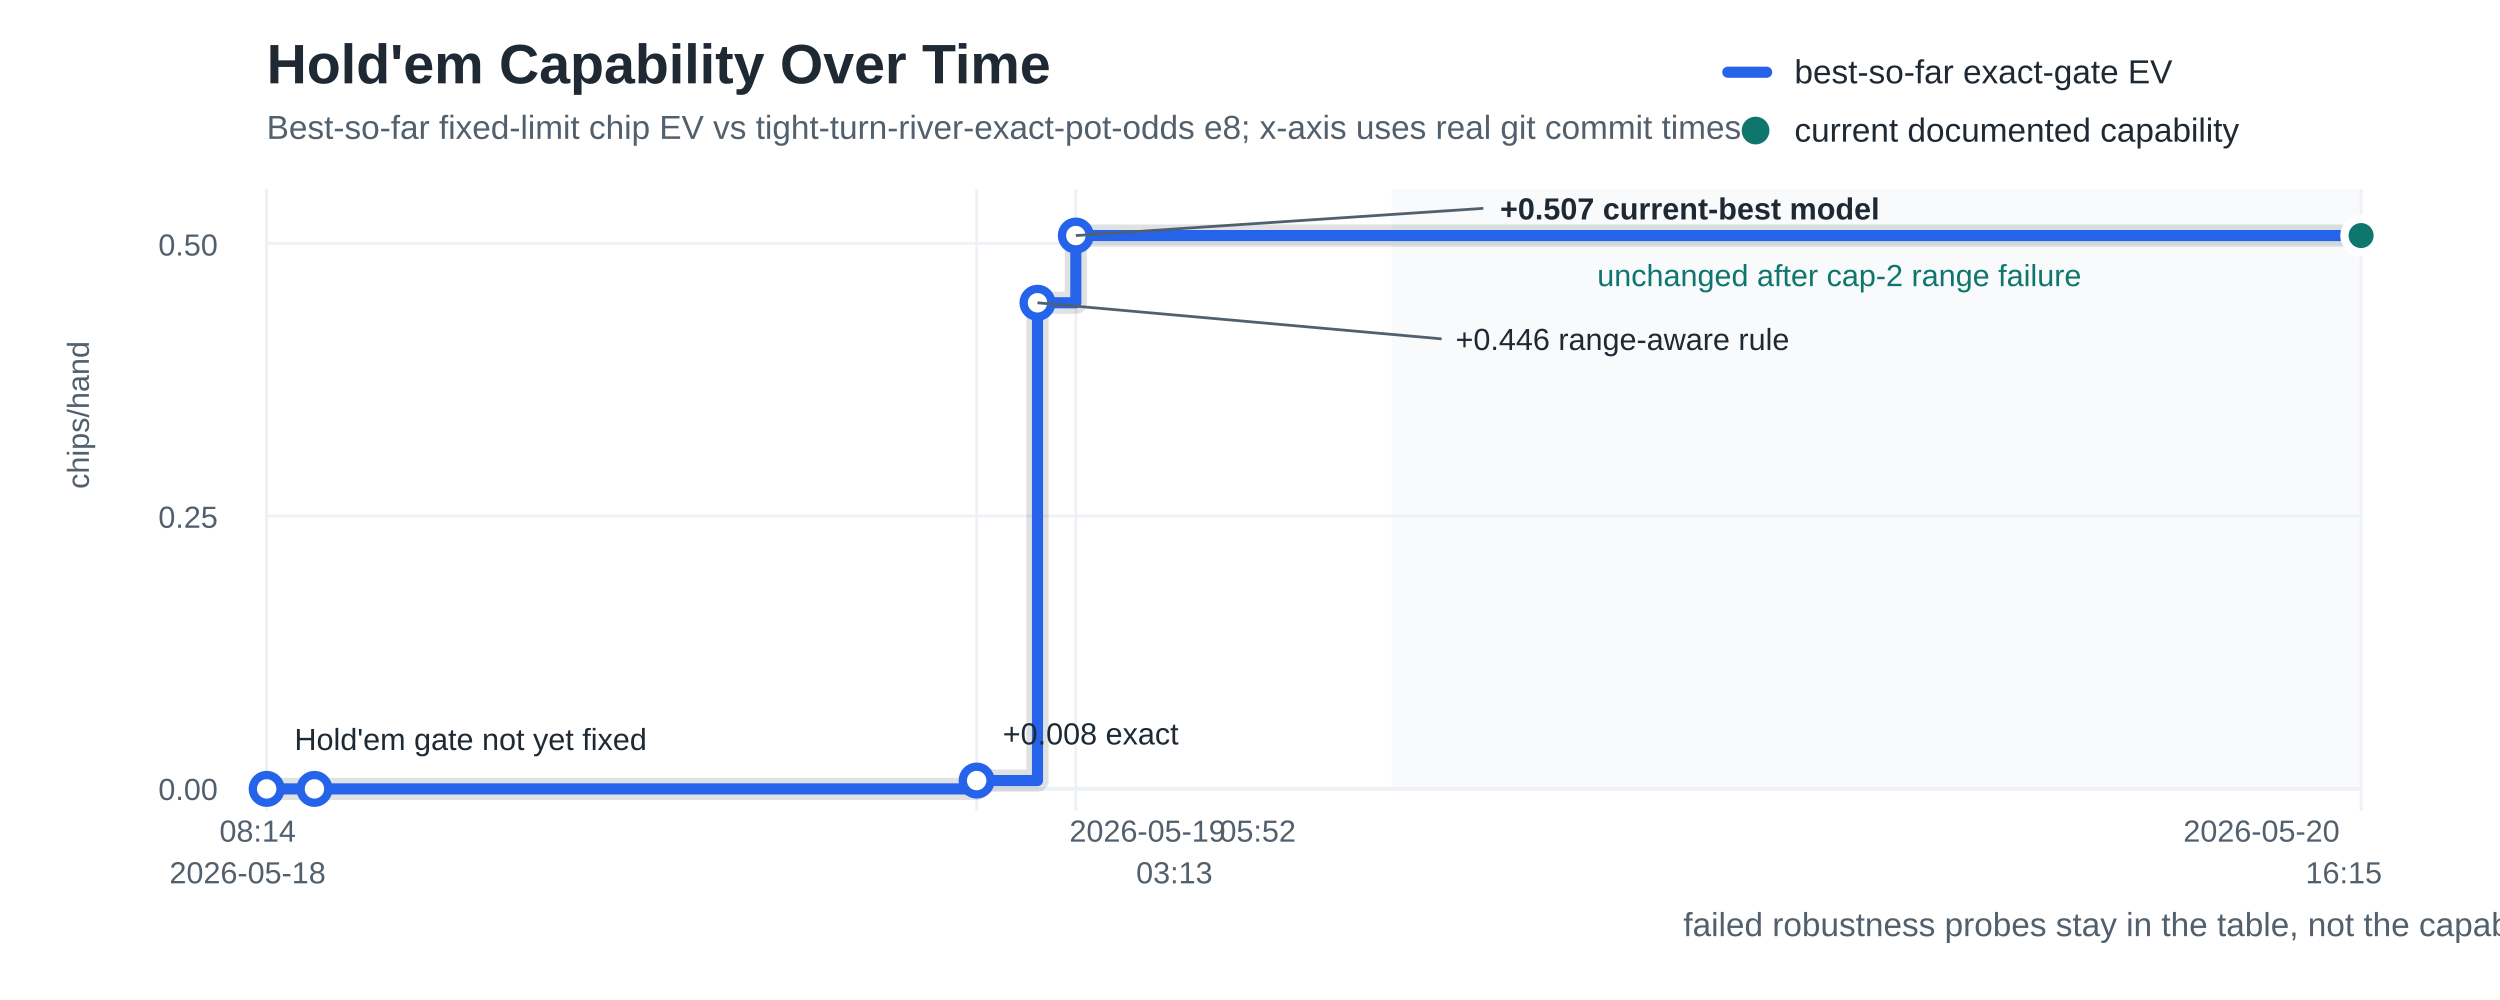
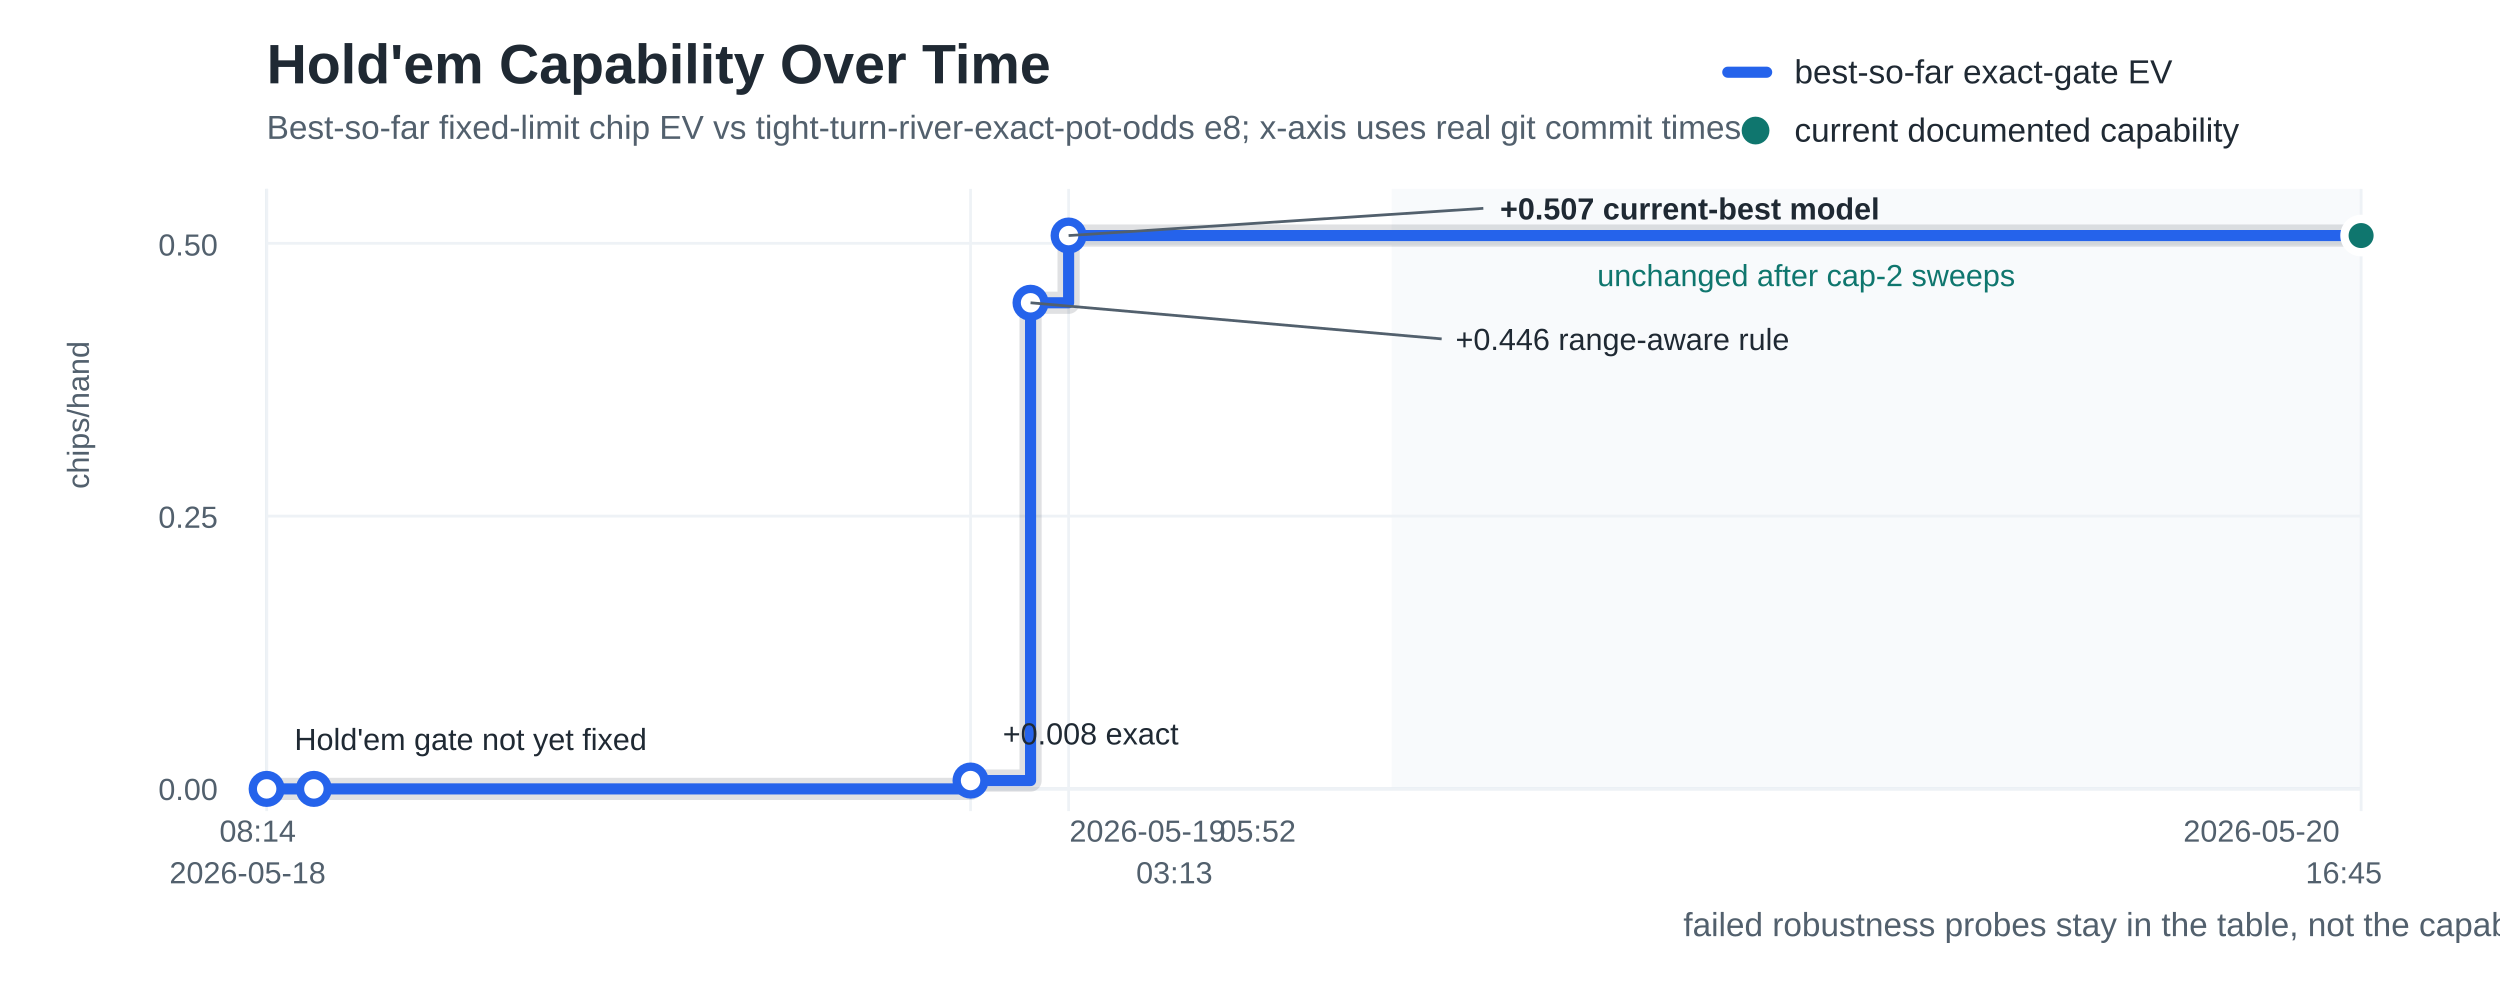
<svg xmlns="http://www.w3.org/2000/svg" width="900" height="360" viewBox="0 0 900 360" role="img" aria-labelledby="title desc">
  <rect width="900" height="360" fill="#ffffff" />
  <rect x="501" y="68" width="349" height="216" fill="#f8fafc" />
  <text x="96" y="30" font-family="Arial, Helvetica, sans-serif" font-size="20" font-weight="700" fill="#1f2933">Hold'em Capability Over Time</text>
  <text x="96" y="50" font-family="Arial, Helvetica, sans-serif" font-size="12" fill="#52606d">Best-so-far fixed-limit chip EV vs tight-turn-river-exact-pot-odds e8; x-axis uses real git commit times</text>
  <g stroke="#d9e2ec" stroke-width="1">
    <line x1="96" y1="284" x2="850" y2="284" />
    <line x1="96" y1="68" x2="96" y2="284" />
  </g>
  <g font-family="Arial, Helvetica, sans-serif" font-size="11" fill="#52606d">
    <line x1="96" y1="284.0" x2="850" y2="284.0" stroke="#eef2f6" stroke-width="1" />
    <text x="57" y="288">0.00</text>
    <line x1="96" y1="185.8" x2="850" y2="185.8" stroke="#eef2f6" stroke-width="1" />
    <text x="57" y="190">0.25</text>
    <line x1="96" y1="87.6" x2="850" y2="87.6" stroke="#eef2f6" stroke-width="1" />
    <text x="57" y="92">0.50</text>
    <text x="32" y="176" transform="rotate(-90 32 176)">chips/hand</text>
  </g>
  <g stroke="#eef2f6" stroke-width="1">
    <line x1="96.0" y1="68" x2="96.0" y2="292" />
-     <line x1="351.6" y1="68" x2="351.6" y2="292" />
-     <line x1="387.3" y1="68" x2="387.3" y2="292" />
+     <line x1="349.4" y1="68" x2="349.4" y2="292" />
+     <line x1="384.7" y1="68" x2="384.7" y2="292" />
    <line x1="850.0" y1="68" x2="850.0" y2="292" />
  </g>
-   <path d="M 96.0 284.0 L 113.2 284.0 L 113.2 284.0 L 351.6 284.0 L 351.6 281.0 L 373.5 281.0 L 373.5 109.0 L 387.3 109.0 L 387.3 84.8 L 840.8 84.8 L 840.8 84.8 L 844.2 84.8 L 844.2 84.8 L 846.3 84.8 L 846.3 84.8 L 848.0 84.8 L 848.0 84.8 L 850.0 84.8" fill="none" stroke="#1f2933" stroke-opacity="0.14" stroke-width="8" stroke-linecap="round" stroke-linejoin="round" />
-   <path d="M 96.0 284.0 L 113.2 284.0 L 113.2 284.0 L 351.6 284.0 L 351.6 281.0 L 373.5 281.0 L 373.5 109.0 L 387.3 109.0 L 387.3 84.8 L 840.8 84.8 L 840.8 84.8 L 844.2 84.8 L 844.2 84.8 L 846.3 84.8 L 846.3 84.8 L 848.0 84.8 L 848.0 84.8 L 850.0 84.8" fill="none" stroke="#2563eb" stroke-width="4" stroke-linecap="round" stroke-linejoin="round" />
+   <path d="M 96.0 284.0 L 113.0 284.0 L 113.0 284.0 L 349.4 284.0 L 349.4 281.0 L 371.0 281.0 L 371.0 109.0 L 384.7 109.0 L 384.7 84.8 L 834.2 84.8 L 834.2 84.8 L 837.6 84.8 L 837.6 84.8 L 839.7 84.8 L 839.7 84.8 L 841.4 84.8 L 841.4 84.8 L 843.3 84.8 L 843.3 84.8 L 850.0 84.8" fill="none" stroke="#1f2933" stroke-opacity="0.14" stroke-width="8" stroke-linecap="round" stroke-linejoin="round" />
+   <path d="M 96.0 284.0 L 113.0 284.0 L 113.0 284.0 L 349.4 284.0 L 349.4 281.0 L 371.0 281.0 L 371.0 109.0 L 384.7 109.0 L 384.7 84.8 L 834.2 84.8 L 834.2 84.8 L 837.6 84.8 L 837.6 84.8 L 839.7 84.8 L 839.7 84.8 L 841.4 84.8 L 841.4 84.8 L 843.3 84.8 L 843.3 84.8 L 850.0 84.8" fill="none" stroke="#2563eb" stroke-width="4" stroke-linecap="round" stroke-linejoin="round" />
  <g fill="#ffffff" stroke="#2563eb" stroke-width="3">
    <circle cx="96.0" cy="284.0" r="5" />
-     <circle cx="113.2" cy="284.0" r="5" />
-     <circle cx="351.6" cy="281.0" r="5" />
-     <circle cx="373.5" cy="109.0" r="5" />
-     <circle cx="387.3" cy="84.8" r="5" />
+     <circle cx="113.0" cy="284.0" r="5" />
+     <circle cx="349.4" cy="281.0" r="5" />
+     <circle cx="371.0" cy="109.0" r="5" />
+     <circle cx="384.7" cy="84.8" r="5" />
  </g>
  <circle cx="850.0" cy="84.8" r="6" fill="#0f766e" stroke="#ffffff" stroke-width="3" />
  <g font-family="Arial, Helvetica, sans-serif" font-size="11" fill="#1f2933">
    <text x="106" y="270">Hold'em gate not yet fixed</text>
    <text x="361" y="268">+0.008 exact</text>
-     <line x1="373.5" y1="109.0" x2="519" y2="122" stroke="#52606d" stroke-width="1" />
+     <line x1="371.0" y1="109.0" x2="519" y2="122" stroke="#52606d" stroke-width="1" />
    <text x="524" y="126">+0.446 range-aware rule</text>
-     <line x1="387.3" y1="84.8" x2="534" y2="75" stroke="#52606d" stroke-width="1" />
+     <line x1="384.7" y1="84.8" x2="534" y2="75" stroke="#52606d" stroke-width="1" />
    <text x="540" y="79" font-weight="700">+0.507 current-best model</text>
-     <text x="575" y="103" fill="#0f766e">unchanged after cap-2 range failure</text>
+     <text x="575" y="103" fill="#0f766e">unchanged after cap-2 sweeps</text>
  </g>
  <g font-family="Arial, Helvetica, sans-serif" font-size="11" fill="#52606d">
    <text x="61" y="318">2026-05-18</text>
    <text x="79" y="303">08:14</text>
    <text x="385" y="303">2026-05-19</text>
    <text x="409" y="318">03:13</text>
    <text x="439" y="303">05:52</text>
    <text x="786" y="303">2026-05-20</text>
-     <text x="830" y="318">16:15</text>
+     <text x="830" y="318">16:45</text>
  </g>
  <g font-family="Arial, Helvetica, sans-serif" font-size="12" fill="#1f2933">
    <rect x="620" y="24" width="18" height="4" fill="#2563eb" rx="2" />
    <text x="646" y="30">best-so-far exact-gate EV</text>
    <circle cx="632" cy="47" r="5" fill="#0f766e" />
    <text x="646" y="51">current documented capability</text>
    <text x="606" y="337" fill="#52606d">failed robustness probes stay in the table, not the capability line</text>
  </g>
</svg>
